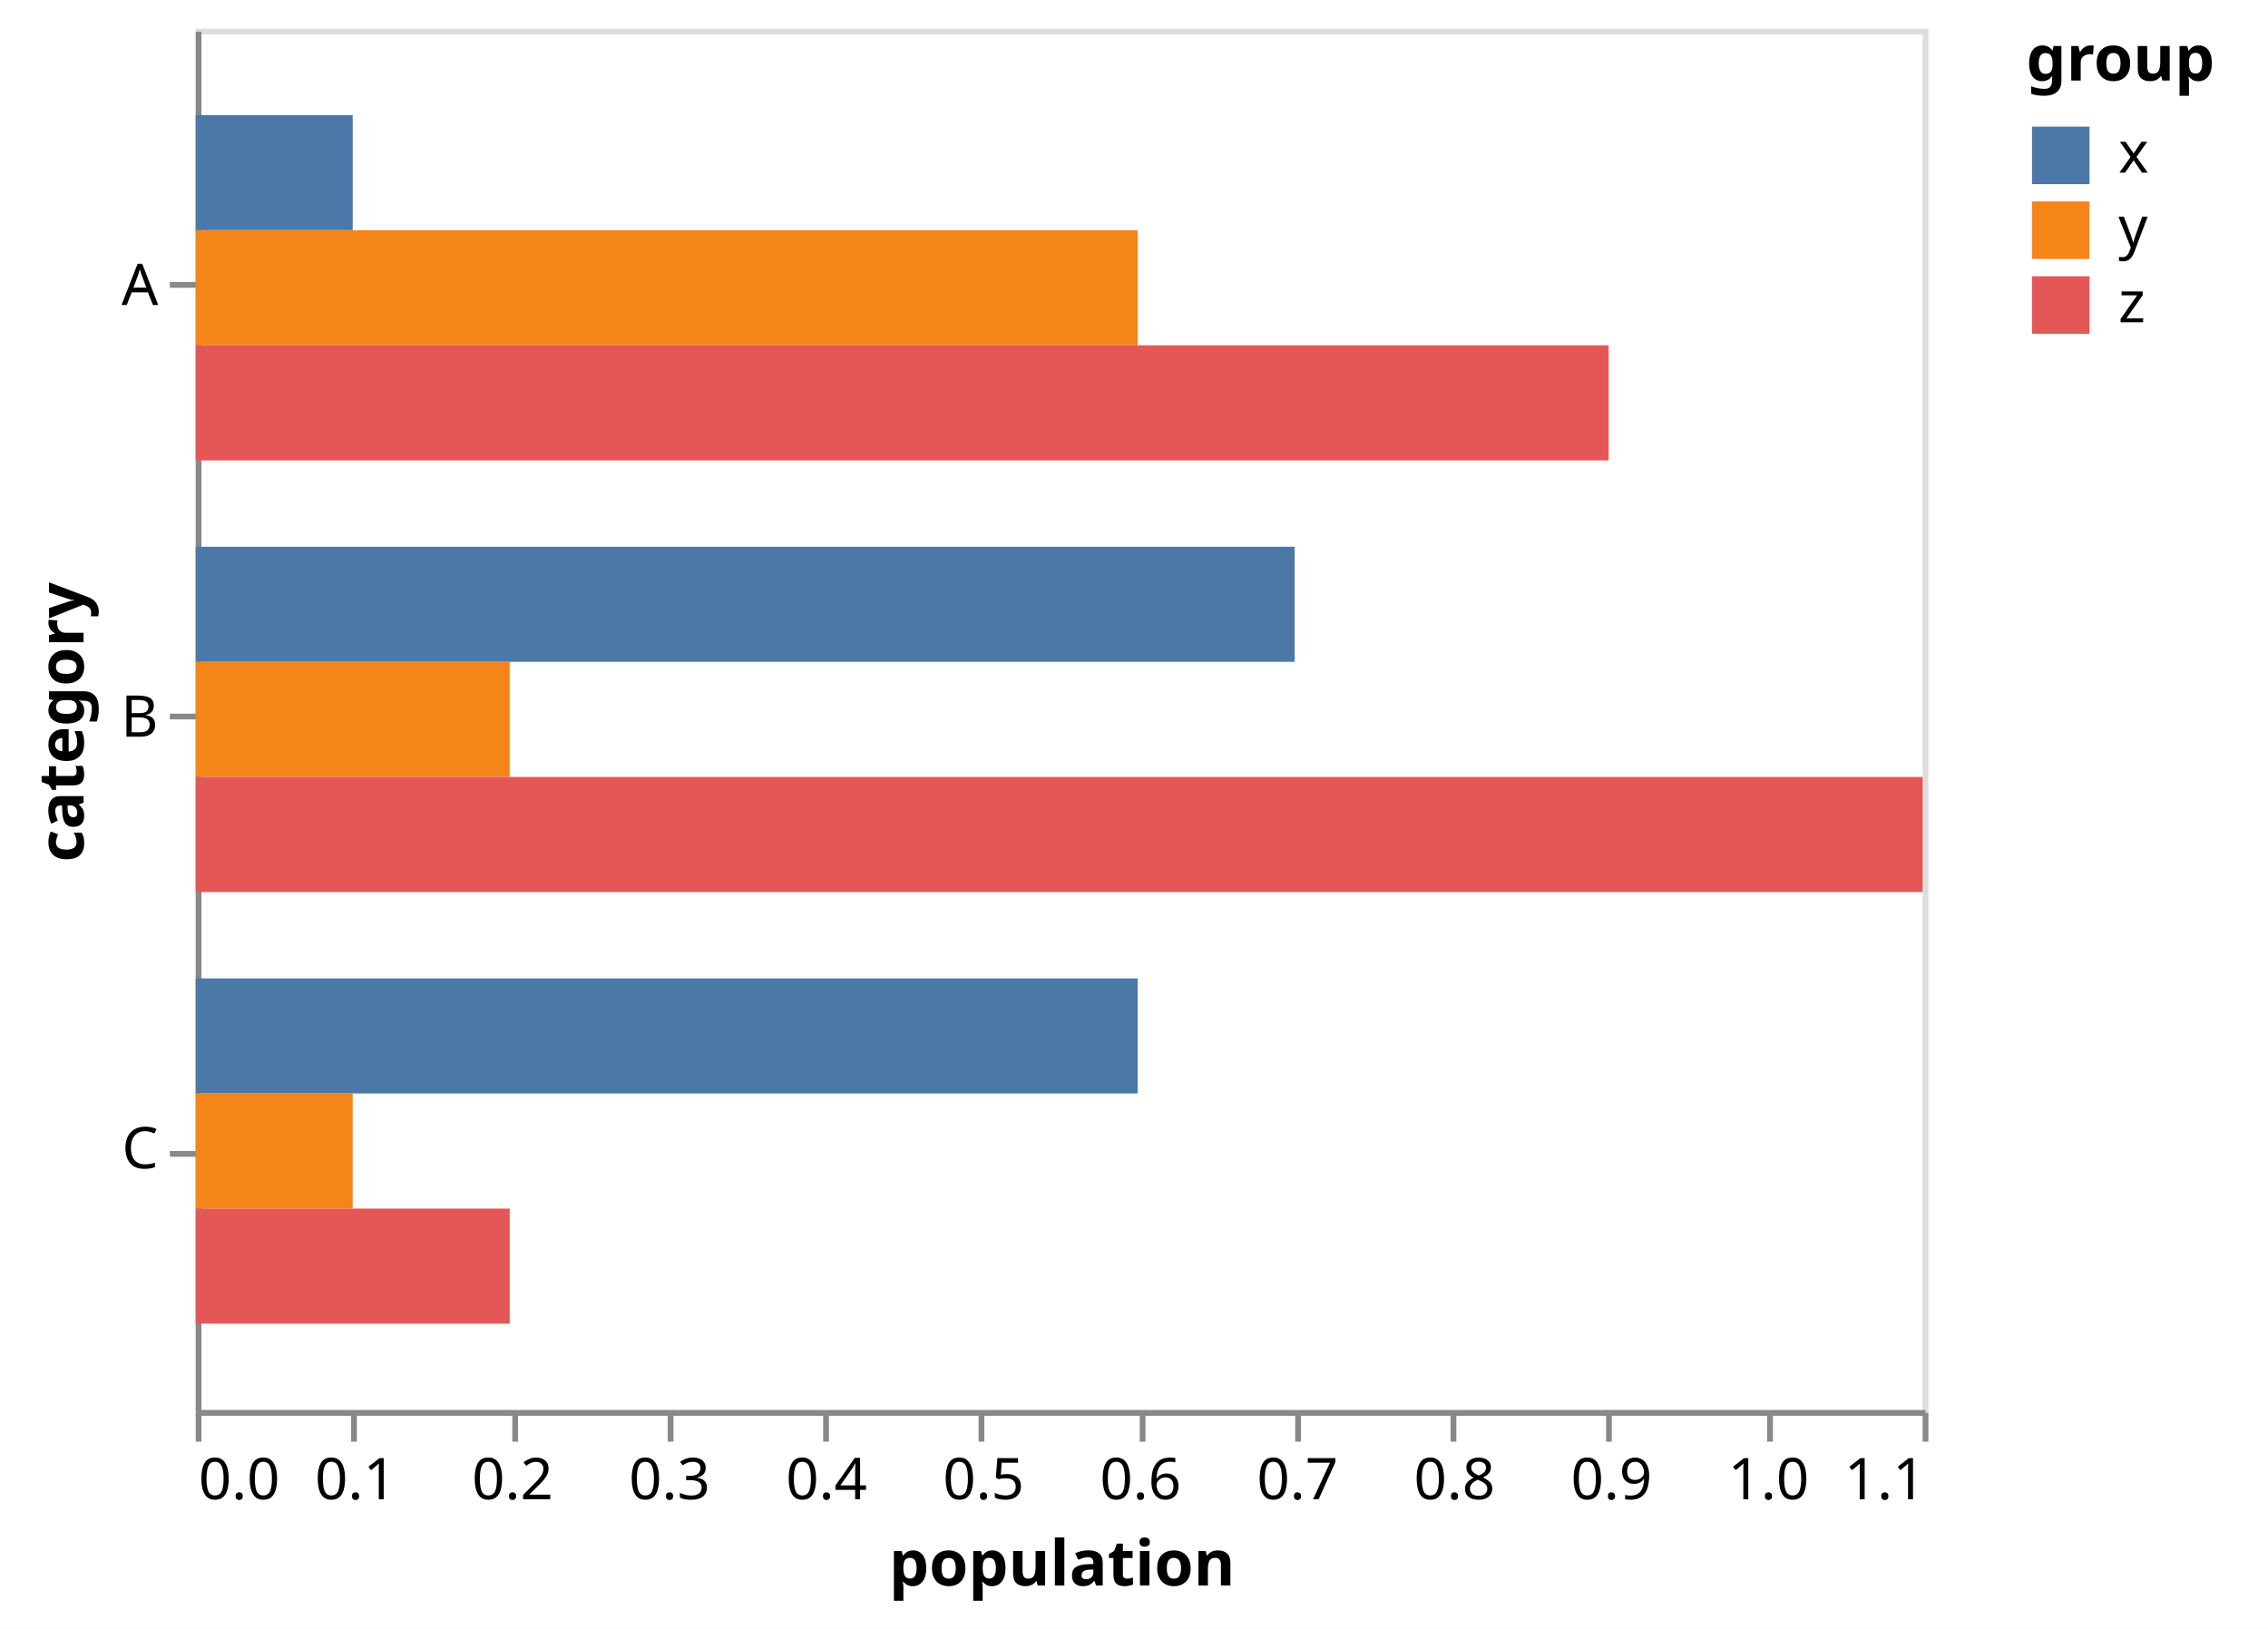
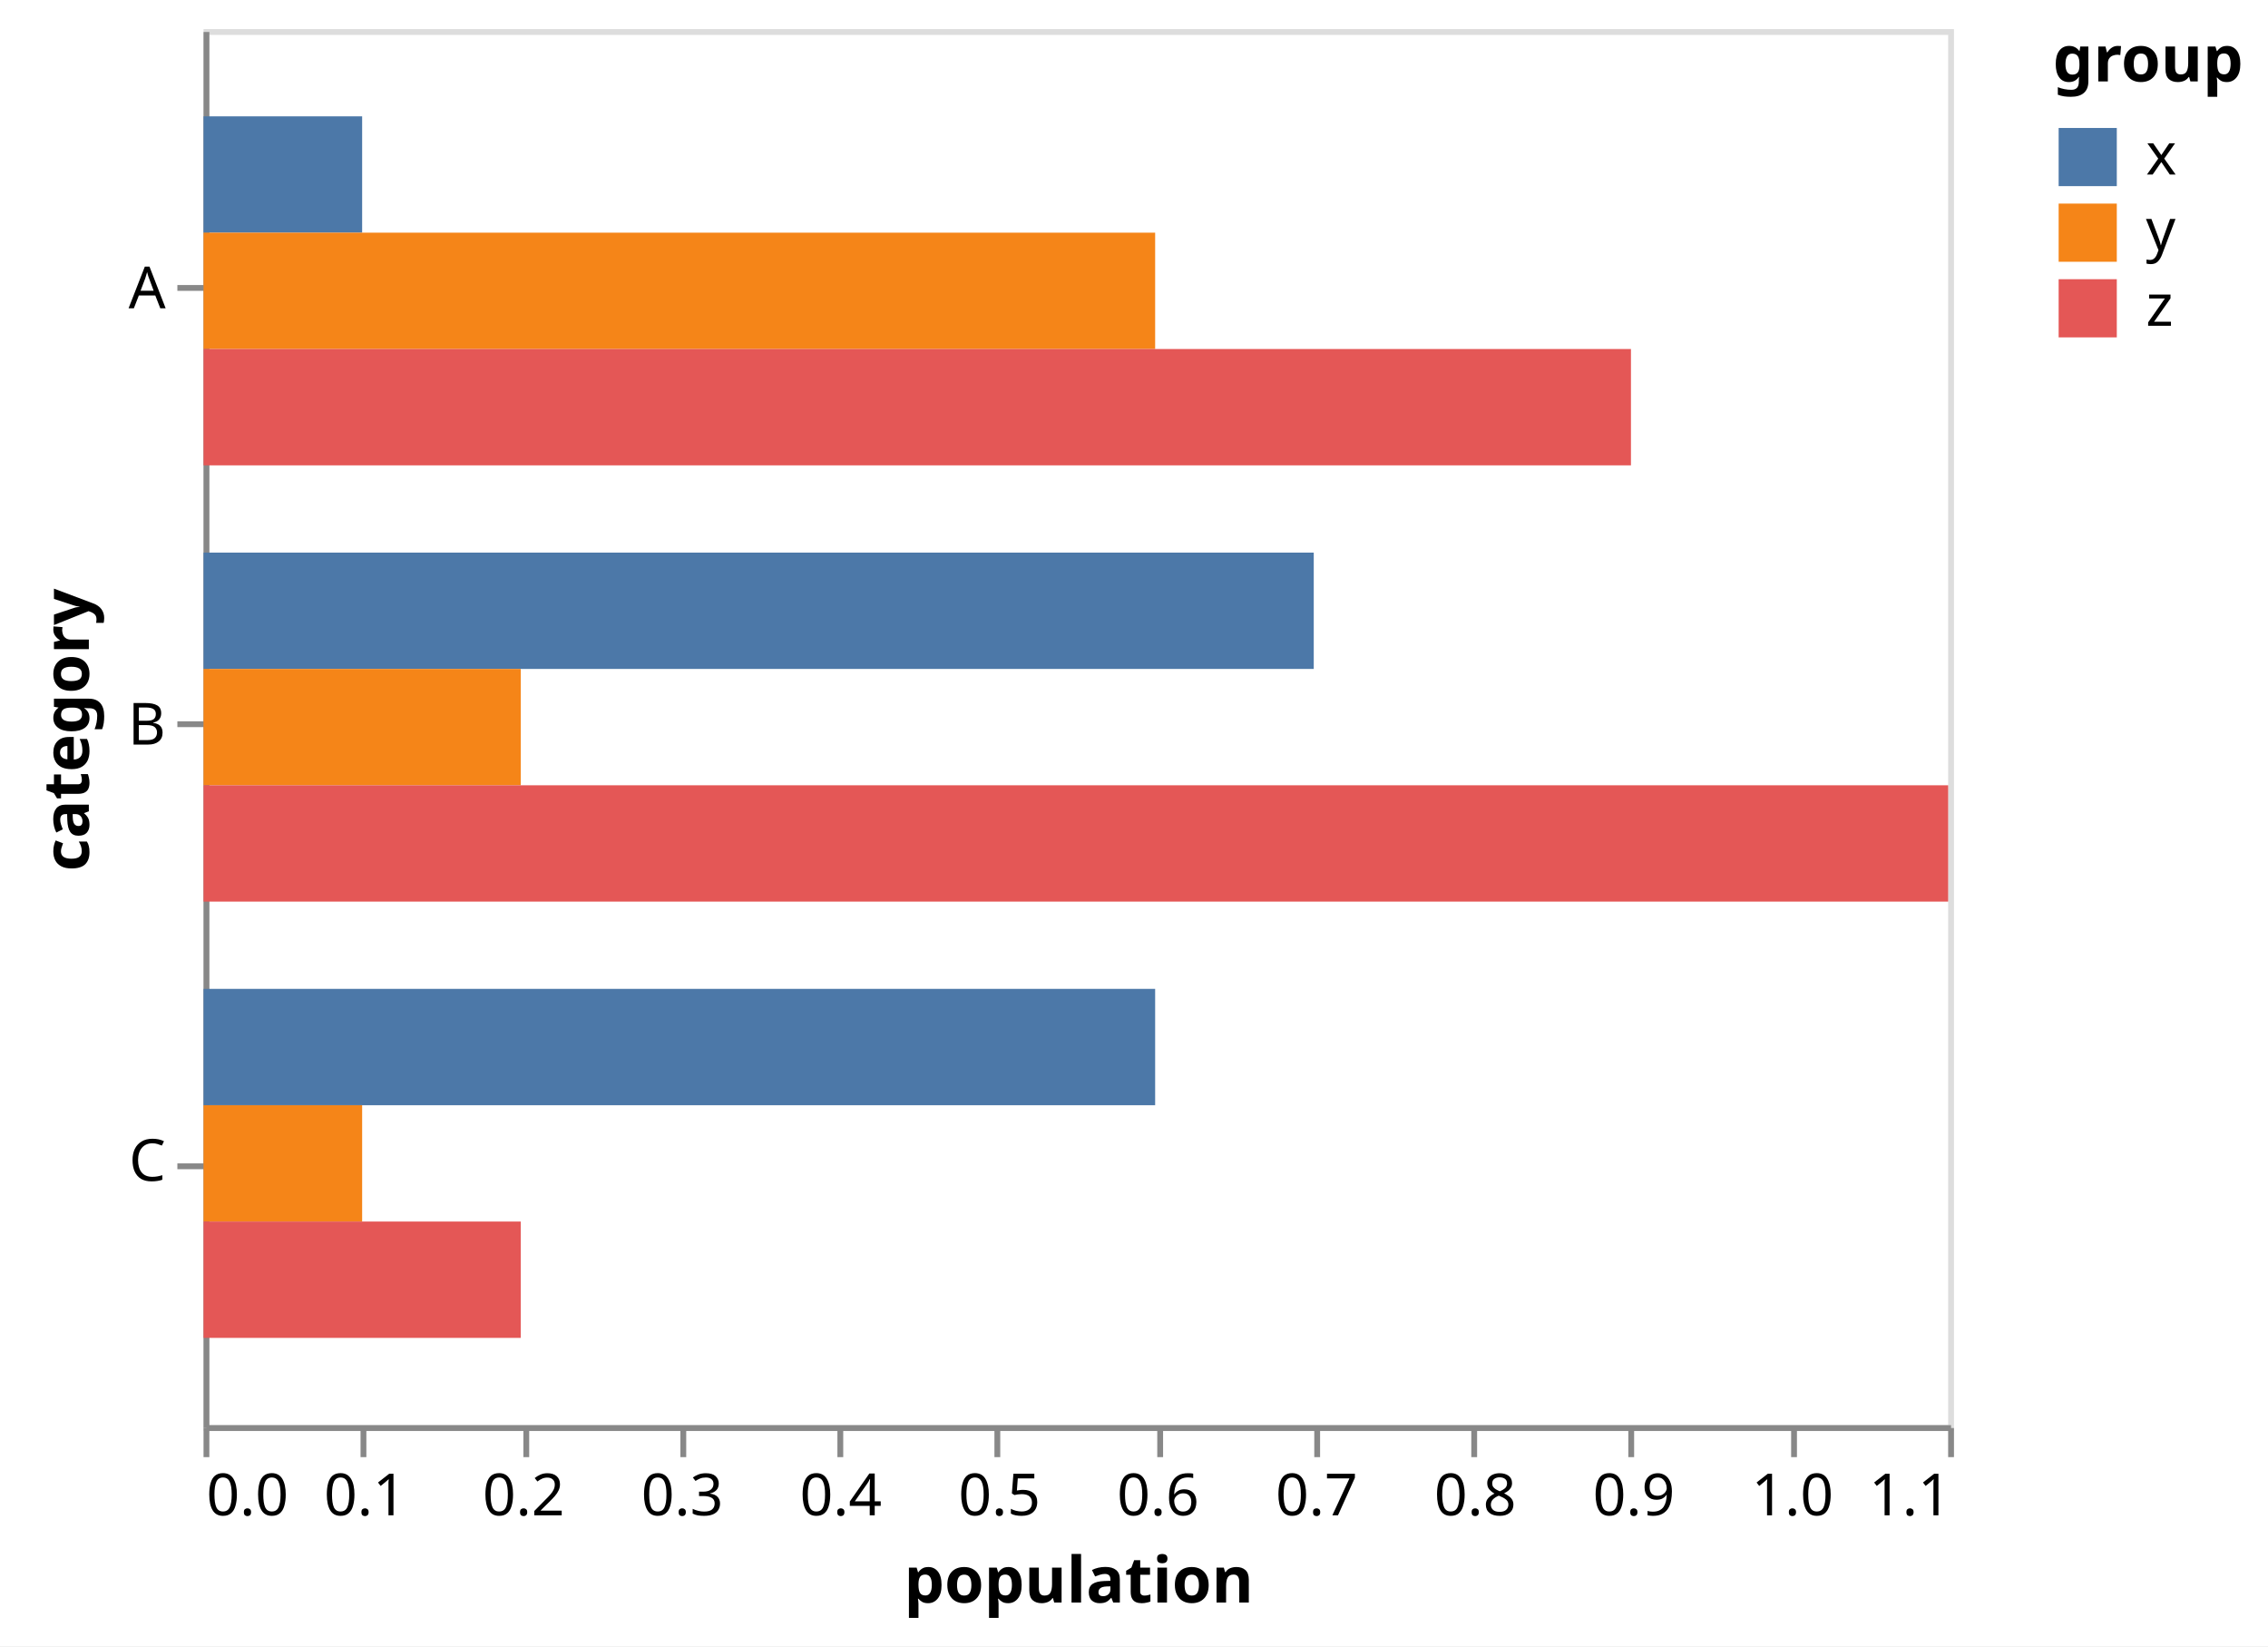
- <svg xmlns="http://www.w3.org/2000/svg" version="1.1" class="marks" width="394" height="283" viewBox="0 0 394 283">
-   <rect width="394" height="283" fill="white" />
-   <g fill="none" stroke-miterlimit="10" transform="translate(34,5)">
+ <svg xmlns="http://www.w3.org/2000/svg" version="1.1" class="marks" width="390" height="283" viewBox="0 0 390 283">
+   <rect width="390" height="283" fill="white" />
+   <g fill="none" stroke-miterlimit="10" transform="translate(35,5)">
    <g class="mark-group role-frame root" role="graphics-object" aria-roledescription="group mark container">
      <g transform="translate(0,0)">
        <path class="background" aria-hidden="true" d="M0.5,0.5h300v240h-300Z" stroke="#ddd" />
        <g>
          <g class="mark-group role-axis" role="graphics-symbol" aria-roledescription="axis" aria-label="X-axis titled 'population' for a linear scale with values from 0.0 to 1.1">
            <g transform="translate(0.5,240.5)">
              <path class="background" aria-hidden="true" d="M0,0h0v0h0Z" pointer-events="none" />
              <g>
                <g class="mark-rule role-axis-tick" pointer-events="none">
                  <line transform="translate(0,0)" x2="0" y2="5" stroke="#888" stroke-width="1" opacity="1" />
                  <line transform="translate(27,0)" x2="0" y2="5" stroke="#888" stroke-width="1" opacity="1" />
                  <line transform="translate(55,0)" x2="0" y2="5" stroke="#888" stroke-width="1" opacity="1" />
                  <line transform="translate(82,0)" x2="0" y2="5" stroke="#888" stroke-width="1" opacity="1" />
                  <line transform="translate(109,0)" x2="0" y2="5" stroke="#888" stroke-width="1" opacity="1" />
                  <line transform="translate(136,0)" x2="0" y2="5" stroke="#888" stroke-width="1" opacity="1" />
                  <line transform="translate(164,0)" x2="0" y2="5" stroke="#888" stroke-width="1" opacity="1" />
                  <line transform="translate(191,0)" x2="0" y2="5" stroke="#888" stroke-width="1" opacity="1" />
                  <line transform="translate(218,0)" x2="0" y2="5" stroke="#888" stroke-width="1" opacity="1" />
                  <line transform="translate(245,0)" x2="0" y2="5" stroke="#888" stroke-width="1" opacity="1" />
                  <line transform="translate(273,0)" x2="0" y2="5" stroke="#888" stroke-width="1" opacity="1" />
                  <line transform="translate(300,0)" x2="0" y2="5" stroke="#888" stroke-width="1" opacity="1" />
                </g>
                <g class="mark-text role-axis-label" pointer-events="none">
                  <text text-anchor="start" transform="translate(0,15)" font-family="sans-serif" font-size="10px" fill="#000" opacity="1">0.0</text>
                  <text text-anchor="middle" transform="translate(27.27273,15)" font-family="sans-serif" font-size="10px" fill="#000" opacity="1">0.1</text>
                  <text text-anchor="middle" transform="translate(54.54545,15)" font-family="sans-serif" font-size="10px" fill="#000" opacity="1">0.2</text>
                  <text text-anchor="middle" transform="translate(81.81818,15)" font-family="sans-serif" font-size="10px" fill="#000" opacity="1">0.3</text>
                  <text text-anchor="middle" transform="translate(109.0909,15)" font-family="sans-serif" font-size="10px" fill="#000" opacity="1">0.4</text>
                  <text text-anchor="middle" transform="translate(136.3636,15)" font-family="sans-serif" font-size="10px" fill="#000" opacity="1">0.5</text>
                  <text text-anchor="middle" transform="translate(163.6364,15)" font-family="sans-serif" font-size="10px" fill="#000" opacity="1">0.6</text>
                  <text text-anchor="middle" transform="translate(190.9091,15)" font-family="sans-serif" font-size="10px" fill="#000" opacity="1">0.7</text>
                  <text text-anchor="middle" transform="translate(218.1818,15)" font-family="sans-serif" font-size="10px" fill="#000" opacity="1">0.8</text>
                  <text text-anchor="middle" transform="translate(245.4545,15)" font-family="sans-serif" font-size="10px" fill="#000" opacity="1">0.9</text>
                  <text text-anchor="middle" transform="translate(272.7273,15)" font-family="sans-serif" font-size="10px" fill="#000" opacity="1">1.0</text>
                  <text text-anchor="end" transform="translate(300,15)" font-family="sans-serif" font-size="10px" fill="#000" opacity="1">1.1</text>
                </g>
                <g class="mark-rule role-axis-domain" pointer-events="none">
                  <line transform="translate(0,0)" x2="300" y2="0" stroke="#888" stroke-width="1" opacity="1" />
                </g>
                <g class="mark-text role-axis-title" pointer-events="none">
                  <text text-anchor="middle" transform="translate(150,30)" font-family="sans-serif" font-size="11px" font-weight="bold" fill="#000" opacity="1">population</text>
                </g>
              </g>
              <path class="foreground" aria-hidden="true" d="" pointer-events="none" display="none" />
            </g>
          </g>
          <g class="mark-group role-axis" role="graphics-symbol" aria-roledescription="axis" aria-label="Y-axis titled 'category' for a discrete scale with 3 values: A, B, C">
            <g transform="translate(0.5,0.5)">
              <path class="background" aria-hidden="true" d="M0,0h0v0h0Z" pointer-events="none" />
              <g>
                <g class="mark-rule role-axis-tick" pointer-events="none">
                  <line transform="translate(0,44)" x2="-5" y2="0" stroke="#888" stroke-width="1" opacity="1" />
                  <line transform="translate(0,119)" x2="-5" y2="0" stroke="#888" stroke-width="1" opacity="1" />
                  <line transform="translate(0,195)" x2="-5" y2="0" stroke="#888" stroke-width="1" opacity="1" />
                </g>
                <g class="mark-text role-axis-label" pointer-events="none">
                  <text text-anchor="end" transform="translate(-7,47.5)" font-family="sans-serif" font-size="10px" fill="#000" opacity="1">A</text>
                  <text text-anchor="end" transform="translate(-7,122.5)" font-family="sans-serif" font-size="10px" fill="#000" opacity="1">B</text>
                  <text text-anchor="end" transform="translate(-7,197.5)" font-family="sans-serif" font-size="10px" fill="#000" opacity="1">C</text>
                </g>
                <g class="mark-rule role-axis-domain" pointer-events="none">
                  <line transform="translate(0,0)" x2="0" y2="240" stroke="#888" stroke-width="1" opacity="1" />
                </g>
                <g class="mark-text role-axis-title" pointer-events="none">
-                   <text text-anchor="middle" transform="translate(-17.98242,120) rotate(-90) translate(0,-2)" font-family="sans-serif" font-size="11px" font-weight="bold" fill="#000" opacity="1">category</text>
+                   <text text-anchor="middle" transform="translate(-18.22168,120) rotate(-90) translate(0,-2)" font-family="sans-serif" font-size="11px" font-weight="bold" fill="#000" opacity="1">category</text>
                </g>
              </g>
              <path class="foreground" aria-hidden="true" d="" pointer-events="none" display="none" />
            </g>
          </g>
          <g class="mark-rect role-mark marks" role="graphics-object" aria-roledescription="rect mark container">
            <path aria-label="value: 0.1; category: A; group: x" role="graphics-symbol" aria-roledescription="bar" d="M0,15h27.273v20h-27.273Z" fill="#4c78a8" />
            <path aria-label="value: 0.6; category: A; group: y" role="graphics-symbol" aria-roledescription="bar" d="M0,35h163.636v20h-163.636Z" fill="#f58518" />
            <path aria-label="value: 0.9; category: A; group: z" role="graphics-symbol" aria-roledescription="bar" d="M0,55h245.455v20h-245.455Z" fill="#e45756" />
            <path aria-label="value: 0.7; category: B; group: x" role="graphics-symbol" aria-roledescription="bar" d="M0,90h190.909v20h-190.909Z" fill="#4c78a8" />
            <path aria-label="value: 0.2; category: B; group: y" role="graphics-symbol" aria-roledescription="bar" d="M0,110h54.545v20h-54.545Z" fill="#f58518" />
            <path aria-label="value: 1.1; category: B; group: z" role="graphics-symbol" aria-roledescription="bar" d="M0,130h300v20h-300Z" fill="#e45756" />
            <path aria-label="value: 0.6; category: C; group: x" role="graphics-symbol" aria-roledescription="bar" d="M0,165h163.636v20h-163.636Z" fill="#4c78a8" />
            <path aria-label="value: 0.1; category: C; group: y" role="graphics-symbol" aria-roledescription="bar" d="M0,185h27.273v20h-27.273Z" fill="#f58518" />
            <path aria-label="value: 0.2; category: C; group: z" role="graphics-symbol" aria-roledescription="bar" d="M0,205h54.545v20h-54.545Z" fill="#e45756" />
          </g>
          <g class="mark-group role-legend" role="graphics-symbol" aria-roledescription="legend" aria-label="Symbol legend titled 'group' for fill color with 3 values: x, y, z">
            <g transform="translate(318,0)">
-               <path class="background" aria-hidden="true" d="M0,0h37v53h-37Z" pointer-events="none" />
+               <path class="background" aria-hidden="true" d="M0,0h32v53h-32Z" pointer-events="none" />
              <g>
                <g class="mark-group role-legend-entry">
                  <g transform="translate(0,16)">
                    <path class="background" aria-hidden="true" d="M0,0h0v0h0Z" pointer-events="none" />
                    <g>
                      <g class="mark-group role-scope" role="graphics-object" aria-roledescription="group mark container">
                        <g transform="translate(0,0)">
-                           <path class="background" aria-hidden="true" d="M0,0h21.918v11h-21.918Z" pointer-events="none" opacity="1" />
+                           <path class="background" aria-hidden="true" d="M0,0h21v11h-21Z" pointer-events="none" opacity="1" />
                          <g>
                            <g class="mark-symbol role-legend-symbol" pointer-events="none">
                              <path transform="translate(6,6)" d="M-5,-5h10v10h-10Z" fill="#4c78a8" stroke-width="1.5" opacity="1" />
                            </g>
                            <g class="mark-text role-legend-label" pointer-events="none">
                              <text text-anchor="start" transform="translate(16,9)" font-family="sans-serif" font-size="10px" fill="#000" opacity="1">x</text>
                            </g>
                          </g>
                          <path class="foreground" aria-hidden="true" d="" pointer-events="none" display="none" />
                        </g>
                        <g transform="translate(0,13)">
-                           <path class="background" aria-hidden="true" d="M0,0h21.918v11h-21.918Z" pointer-events="none" opacity="1" />
+                           <path class="background" aria-hidden="true" d="M0,0h21v11h-21Z" pointer-events="none" opacity="1" />
                          <g>
                            <g class="mark-symbol role-legend-symbol" pointer-events="none">
                              <path transform="translate(6,6)" d="M-5,-5h10v10h-10Z" fill="#f58518" stroke-width="1.5" opacity="1" />
                            </g>
                            <g class="mark-text role-legend-label" pointer-events="none">
                              <text text-anchor="start" transform="translate(16,9)" font-family="sans-serif" font-size="10px" fill="#000" opacity="1">y</text>
                            </g>
                          </g>
                          <path class="foreground" aria-hidden="true" d="" pointer-events="none" display="none" />
                        </g>
                        <g transform="translate(0,26)">
-                           <path class="background" aria-hidden="true" d="M0,0h21.918v11h-21.918Z" pointer-events="none" opacity="1" />
+                           <path class="background" aria-hidden="true" d="M0,0h21v11h-21Z" pointer-events="none" opacity="1" />
                          <g>
                            <g class="mark-symbol role-legend-symbol" pointer-events="none">
                              <path transform="translate(6,6)" d="M-5,-5h10v10h-10Z" fill="#e45756" stroke-width="1.5" opacity="1" />
                            </g>
                            <g class="mark-text role-legend-label" pointer-events="none">
                              <text text-anchor="start" transform="translate(16,9)" font-family="sans-serif" font-size="10px" fill="#000" opacity="1">z</text>
                            </g>
                          </g>
                          <path class="foreground" aria-hidden="true" d="" pointer-events="none" display="none" />
                        </g>
                      </g>
                    </g>
                    <path class="foreground" aria-hidden="true" d="" pointer-events="none" display="none" />
                  </g>
                </g>
                <g class="mark-text role-legend-title" pointer-events="none">
                  <text text-anchor="start" transform="translate(0,9)" font-family="sans-serif" font-size="11px" font-weight="bold" fill="#000" opacity="1">group</text>
                </g>
              </g>
              <path class="foreground" aria-hidden="true" d="" pointer-events="none" display="none" />
            </g>
          </g>
        </g>
        <path class="foreground" aria-hidden="true" d="" display="none" />
      </g>
    </g>
  </g>
</svg>
